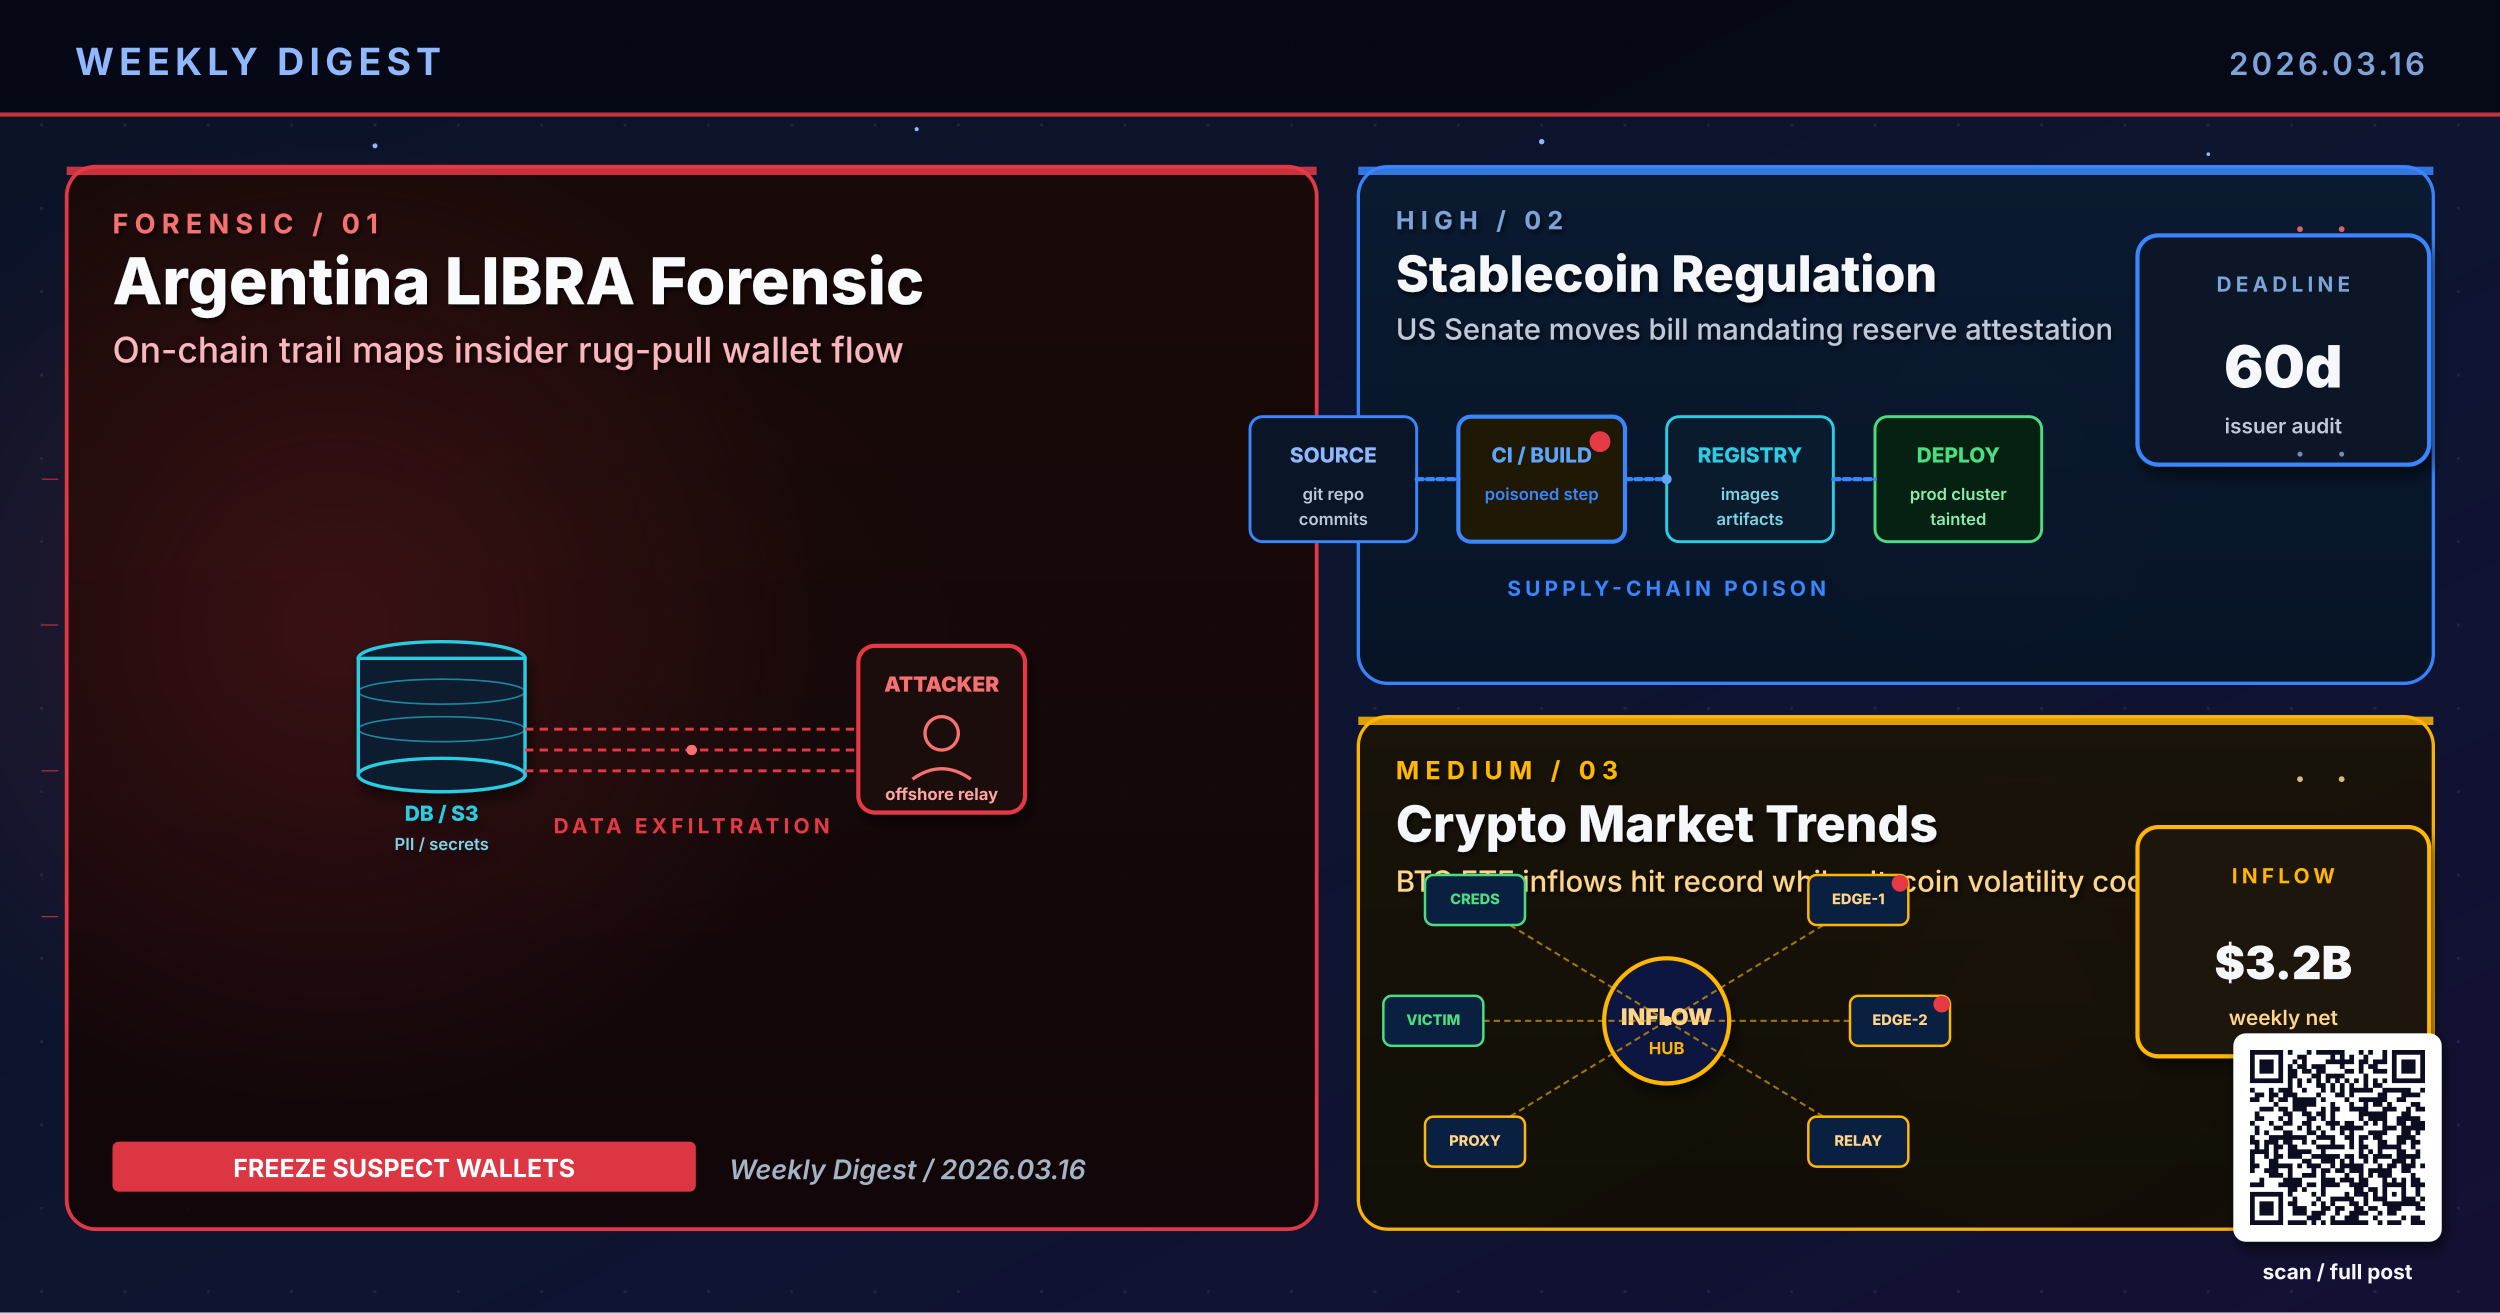
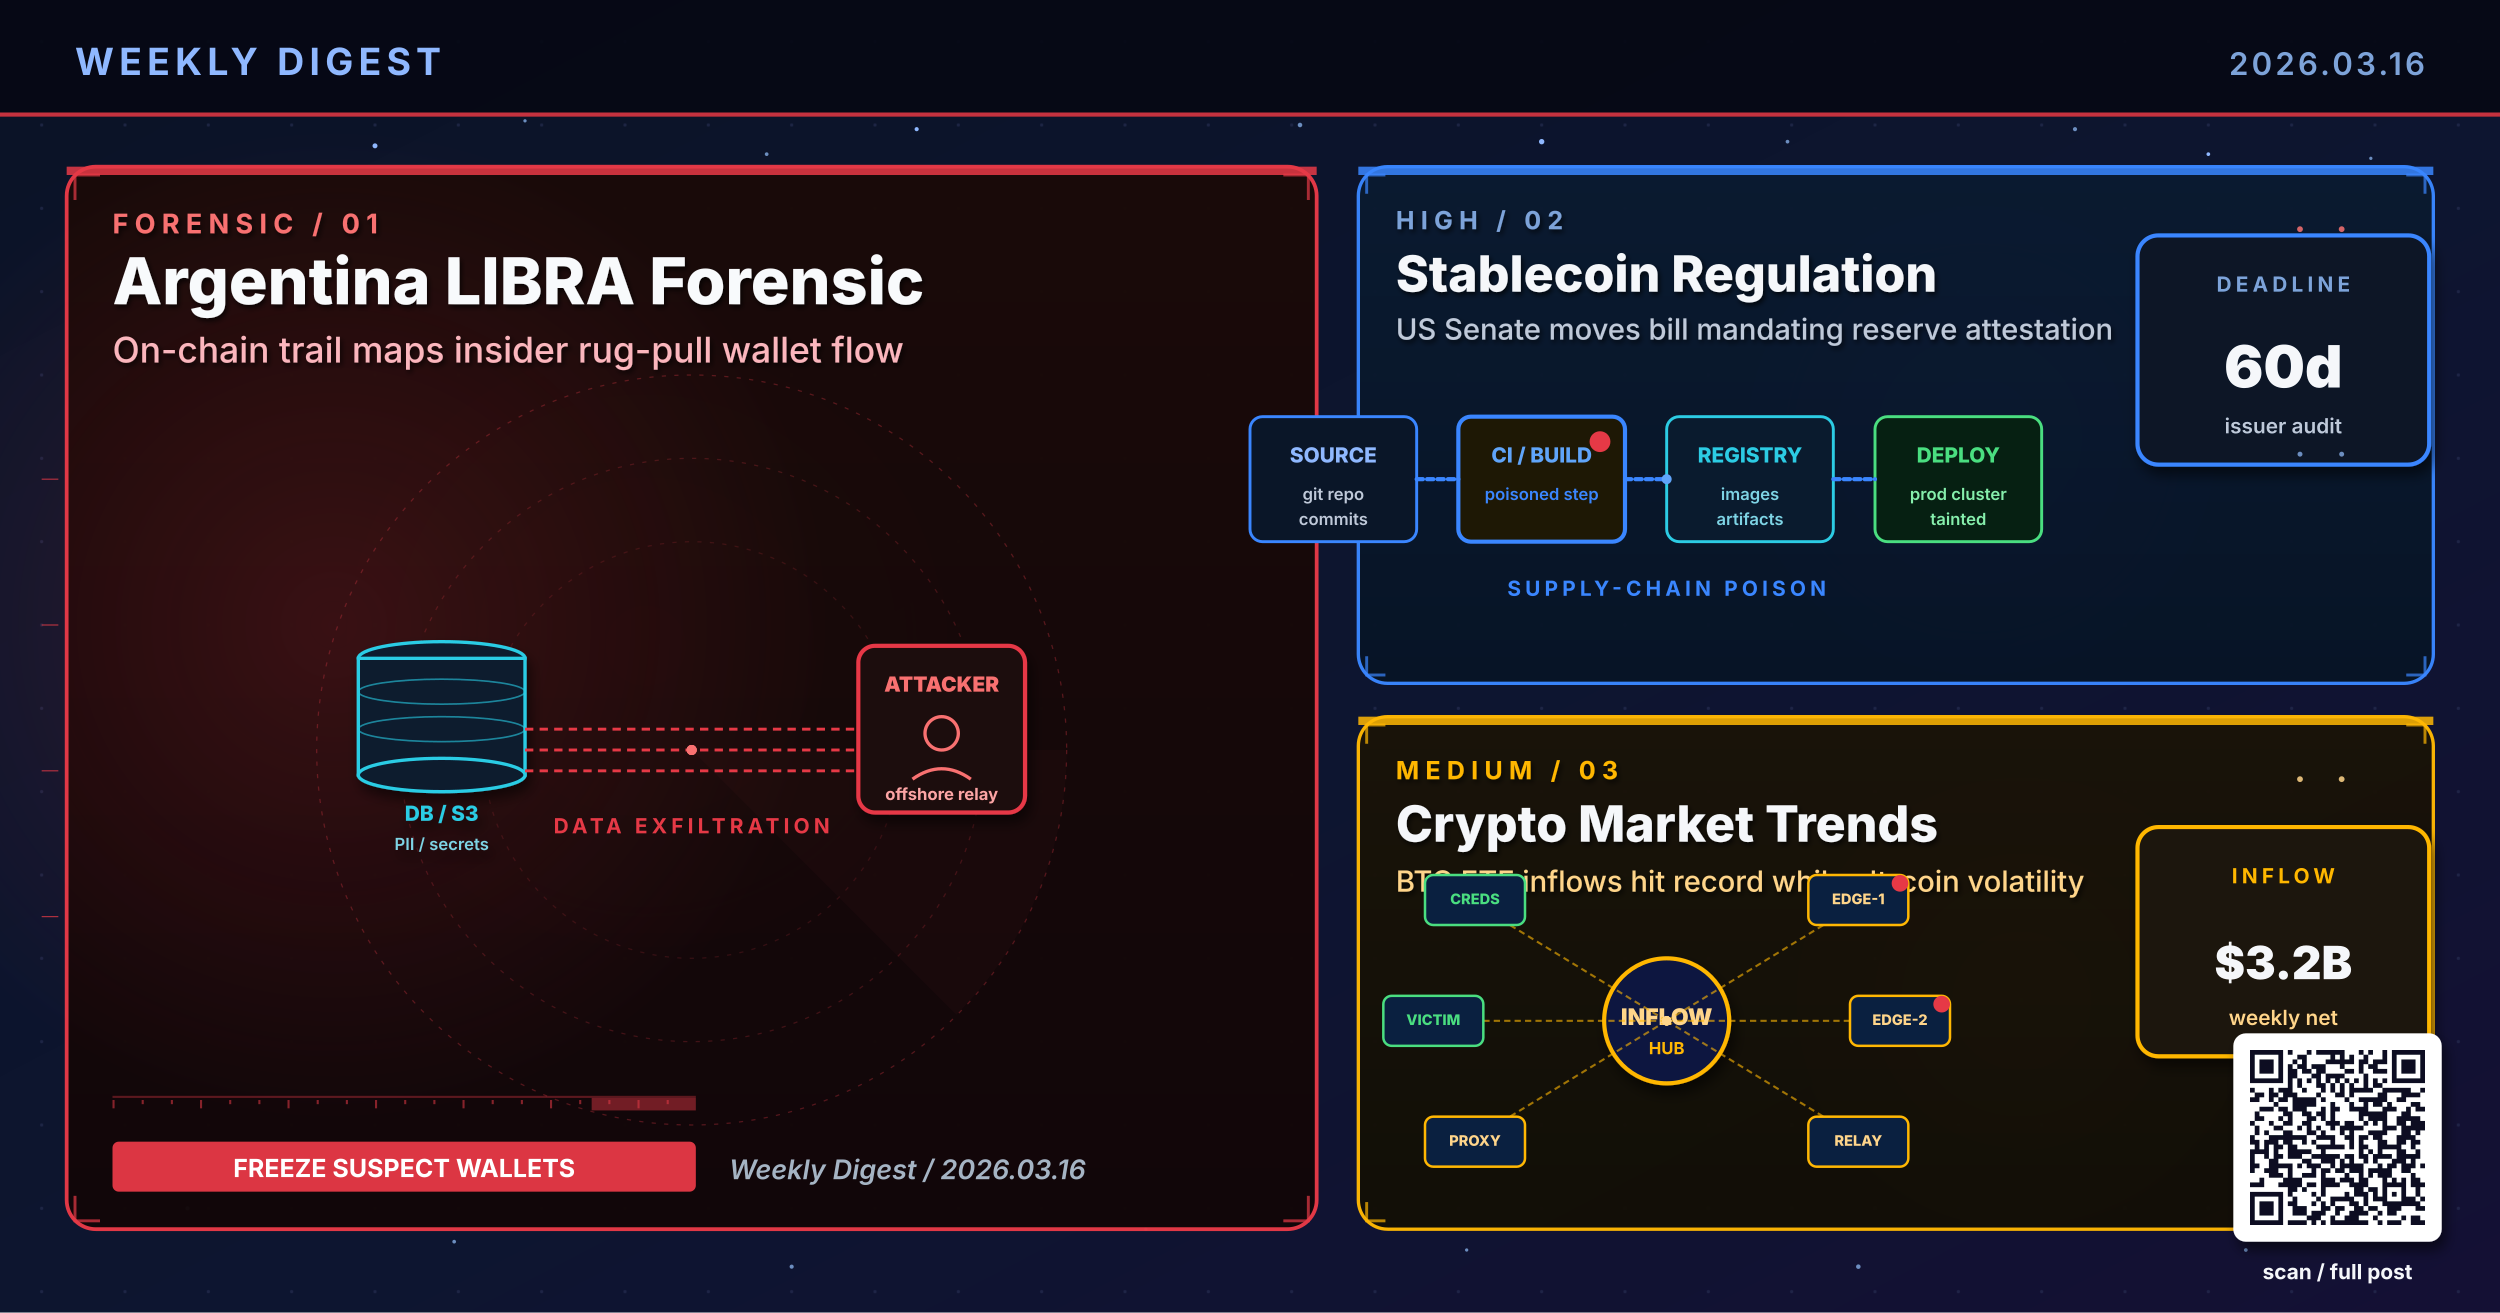
<svg xmlns="http://www.w3.org/2000/svg" viewBox="0 0 1200 630" width="1200" height="630" role="img" aria-label="Weekly digest cover 2026.03.16: Argentina LIBRA Forensic, Stablecoin Regulation, Crypto Market Trends">
  <defs>
    <linearGradient id="bgSpread" x1="0%" y1="0%" x2="100%" y2="100%">
      <stop offset="0%" stop-color="#0B1326" />
      <stop offset="55%" stop-color="#0D1530" />
      <stop offset="100%" stop-color="#141034" />
    </linearGradient>
    <linearGradient id="heroPanel" x1="0%" y1="0%" x2="0%" y2="100%">
      <stop offset="0%" stop-color="#1A0A08" />
      <stop offset="100%" stop-color="#110608" />
    </linearGradient>
    <linearGradient id="heroPanelBlue" x1="0%" y1="0%" x2="0%" y2="100%">
      <stop offset="0%" stop-color="#0A1A30" />
      <stop offset="100%" stop-color="#071426" />
    </linearGradient>
    <linearGradient id="heroPanelAmber" x1="0%" y1="0%" x2="0%" y2="100%">
      <stop offset="0%" stop-color="#1A1208" />
      <stop offset="100%" stop-color="#120E06" />
    </linearGradient>
    <linearGradient id="heroPanelGreen" x1="0%" y1="0%" x2="0%" y2="100%">
      <stop offset="0%" stop-color="#08160E" />
      <stop offset="100%" stop-color="#04100A" />
    </linearGradient>
    <linearGradient id="heroPanelPurple" x1="0%" y1="0%" x2="0%" y2="100%">
      <stop offset="0%" stop-color="#110629" />
      <stop offset="100%" stop-color="#0A0418" />
    </linearGradient>
    <radialGradient id="hotRed" cx="50%" cy="50%" r="50%">
      <stop offset="0%" stop-color="#E63946" stop-opacity="0.6" />
      <stop offset="100%" stop-color="#E63946" stop-opacity="0" />
    </radialGradient>
    <radialGradient id="hotBlue" cx="50%" cy="50%" r="50%">
      <stop offset="0%" stop-color="#3A86FF" stop-opacity="0.5" />
      <stop offset="100%" stop-color="#3A86FF" stop-opacity="0" />
    </radialGradient>
    <radialGradient id="hotAmber" cx="50%" cy="50%" r="50%">
      <stop offset="0%" stop-color="#FFB703" stop-opacity="0.45" />
      <stop offset="100%" stop-color="#FFB703" stop-opacity="0" />
    </radialGradient>
    <radialGradient id="hotGreen" cx="50%" cy="50%" r="50%">
      <stop offset="0%" stop-color="#4ADE80" stop-opacity="0.45" />
      <stop offset="100%" stop-color="#4ADE80" stop-opacity="0" />
    </radialGradient>
    <radialGradient id="hotPurple" cx="50%" cy="50%" r="50%">
      <stop offset="0%" stop-color="#A78BFA" stop-opacity="0.45" />
      <stop offset="100%" stop-color="#A78BFA" stop-opacity="0" />
    </radialGradient>
    <pattern id="envGrid" x="0" y="0" width="40" height="40" patternUnits="userSpaceOnUse">
      <circle cx="20" cy="20" r="0.8" fill="#2A3256" opacity="0.55" />
    </pattern>
    <filter id="softShadow" x="-10%" y="-10%" width="130%" height="130%">
      <feGaussianBlur in="SourceAlpha" stdDeviation="3" />
      <feOffset dx="2" dy="4" />
      <feComponentTransfer>
        <feFuncA type="linear" slope="0.55" />
      </feComponentTransfer>
      <feMerge>
        <feMergeNode />
        <feMergeNode in="SourceGraphic" />
      </feMerge>
    </filter>
    <filter id="textShadow" x="-10%" y="-10%" width="130%" height="130%">
      <feGaussianBlur in="SourceAlpha" stdDeviation="1.2" />
      <feOffset dx="1" dy="1.5" />
      <feComponentTransfer>
        <feFuncA type="linear" slope="0.7" />
      </feComponentTransfer>
      <feMerge>
        <feMergeNode />
        <feMergeNode in="SourceGraphic" />
      </feMerge>
    </filter>
  </defs>
  <rect width="1200" height="630" fill="url(#bgSpread)" />
  <rect width="1200" height="630" fill="url(#envGrid)" />
  <circle cx="310" cy="310" r="160" fill="url(#hotRed)">
    <animate attributeName="opacity" values="0.6;1;0.6" dur="5.8s" repeatCount="indefinite" />
  </circle>
  <circle cx="950" cy="210" r="120" fill="url(#hotBlue)">
    <animate attributeName="opacity" values="0.45;0.85;0.45" dur="6.4s" repeatCount="indefinite" />
  </circle>
  <circle cx="970" cy="480" r="110" fill="url(#hotAmber)">
    <animate attributeName="opacity" values="0.4;0.75;0.4" dur="7.1s" repeatCount="indefinite" />
  </circle>
  <g fill="#8FB8FF">
    <circle cx="180" cy="70" r="1.2">
      <animate attributeName="opacity" values="0.2;1;0.2" dur="3.4s" repeatCount="indefinite" />
    </circle>
    <circle cx="440" cy="62" r="1">
      <animate attributeName="opacity" values="0.2;0.9;0.2" dur="4.2s" repeatCount="indefinite" />
    </circle>
    <circle cx="740" cy="68" r="1.3">
      <animate attributeName="opacity" values="0.25;1;0.25" dur="3.9s" repeatCount="indefinite" />
    </circle>
    <circle cx="1060" cy="74" r="0.9">
      <animate attributeName="opacity" values="0.2;0.85;0.2" dur="5.1s" repeatCount="indefinite" />
    </circle>
    <circle cx="90" cy="580" r="1">
      <animate attributeName="opacity" values="0.15;0.8;0.15" dur="4.7s" repeatCount="indefinite" />
    </circle>
    <circle cx="550" cy="590" r="0.8">
      <animate attributeName="opacity" values="0.2;0.75;0.2" dur="3.6s" begin="0.5s" repeatCount="indefinite" />
    </circle>
  </g>
+   <g fill="#7DA3D9" opacity="0.85">
+     <circle cx="252" cy="58" r="0.8">
+       <animate attributeName="opacity" values="0.15;0.7;0.15" dur="4.3s" repeatCount="indefinite" />
+     </circle>
+     <circle cx="368" cy="74" r="0.9">
+       <animate attributeName="opacity" values="0.2;0.85;0.2" dur="3.8s" begin="0.4s" repeatCount="indefinite" />
+     </circle>
+     <circle cx="624" cy="60" r="1.1">
+       <animate attributeName="opacity" values="0.25;0.95;0.25" dur="4.5s" repeatCount="indefinite" />
+     </circle>
+     <circle cx="858" cy="68" r="0.9">
+       <animate attributeName="opacity" values="0.2;0.8;0.2" dur="3.6s" begin="0.6s" repeatCount="indefinite" />
+     </circle>
+     <circle cx="996" cy="62" r="1.0">
+       <animate attributeName="opacity" values="0.2;0.9;0.2" dur="4.0s" begin="0.2s" repeatCount="indefinite" />
+     </circle>
+     <circle cx="1138" cy="76" r="0.8">
+       <animate attributeName="opacity" values="0.15;0.7;0.15" dur="5.2s" begin="0.5s" repeatCount="indefinite" />
+     </circle>
+     <circle cx="218" cy="596" r="0.9">
+       <animate attributeName="opacity" values="0.18;0.75;0.18" dur="4.6s" begin="0.3s" repeatCount="indefinite" />
+     </circle>
+     <circle cx="380" cy="608" r="1.0">
+       <animate attributeName="opacity" values="0.2;0.85;0.2" dur="3.9s" begin="0.7s" repeatCount="indefinite" />
+     </circle>
+     <circle cx="704" cy="600" r="0.8">
+       <animate attributeName="opacity" values="0.18;0.7;0.18" dur="4.2s" begin="0.4s" repeatCount="indefinite" />
+     </circle>
+     <circle cx="892" cy="608" r="1.1">
+       <animate attributeName="opacity" values="0.22;0.9;0.22" dur="4.7s" begin="0.6s" repeatCount="indefinite" />
+     </circle>
+     <circle cx="1078" cy="600" r="0.9">
+       <animate attributeName="opacity" values="0.2;0.85;0.2" dur="3.6s" begin="0.8s" repeatCount="indefinite" />
+     </circle>
+   </g>
  <rect x="0" y="0" width="1200" height="56" fill="#050813" opacity="0.92" />
  <text x="36" y="36" font-family="Inter, Helvetica, Arial, sans-serif" font-size="18" font-weight="700" fill="#8FB8FF" letter-spacing="2.5">WEEKLY DIGEST</text>
  <text x="1164" y="36" font-family="Inter, Helvetica, Arial, sans-serif" font-size="15" font-weight="600" fill="#7DA3D9" letter-spacing="1.5" text-anchor="end">2026.03.16</text>
  <rect x="0" y="54" width="1200" height="2" fill="#E63946" opacity="0.85">
    <animate attributeName="opacity" values="0.4;1;0.4" dur="4.8s" repeatCount="indefinite" />
  </rect>
  <rect x="32" y="80" width="600" height="510" rx="14" ry="14" fill="url(#heroPanel)" stroke="#E63946" stroke-width="1.8" opacity="0.98" />
  <circle cx="160" cy="300" r="240" fill="url(#hotRed)" opacity="0.28" />
  <rect x="32" y="80" width="600" height="4" fill="#E63946" opacity="0.85">
    <animate attributeName="opacity" values="0.5;1;0.5" dur="3.4s" repeatCount="indefinite" />
  </rect>
  <g filter="url(#textShadow)">
    <text x="54" y="112" font-family="Inter, Helvetica, Arial, sans-serif" font-size="13" font-weight="700" fill="#F87171" letter-spacing="3">FORENSIC  /  01</text>
    <text x="54" y="146" font-family="Inter, Helvetica, Arial, sans-serif" font-size="31" font-weight="800" fill="#F8FAFC">Argentina LIBRA Forensic</text>
    <text x="54" y="174" font-family="Inter, Helvetica, Arial, sans-serif" font-size="17" font-weight="500" fill="#FBB6BD">On-chain trail maps insider rug-pull wallet flow</text>
  </g>
+   <g transform="translate(332,360)" opacity="0.32">
+     <circle r="180" fill="none" stroke="#E63946" stroke-width="0.6" stroke-dasharray="2 4" />
+     <circle r="140" fill="none" stroke="#E63946" stroke-width="0.6" stroke-dasharray="2 4" opacity="0.7" />
+     <circle r="100" fill="none" stroke="#E63946" stroke-width="0.6" stroke-dasharray="2 4" opacity="0.5" />
+     <g>
+       <path d="M0 0 L180 0 A180 180 0 0 1 127 127 Z" fill="#E63946" opacity="0.10" />
+       <animateTransform attributeName="transform" type="rotate" from="0" to="360" dur="14s" repeatCount="indefinite" />
+     </g>
+   </g>
+   <g stroke="#E63946" stroke-width="1.4" fill="none" opacity="0.7">
+     <path d="M36 96 L36 84 L48 84" />
+     <path d="M616 84 L628 84 L628 96" />
+     <path d="M36 574 L36 586 L48 586" />
+     <path d="M616 586 L628 586 L628 574" />
+   </g>
+   <g>
+     <rect x="54" y="526" width="280" height="1" fill="#E63946" opacity="0.35" />
+     <rect x="54" y="528" width="1" height="4" fill="#E63946" opacity="0.55" />
+     <rect x="68" y="528" width="1" height="2" fill="#E63946" opacity="0.55" />
+     <rect x="82" y="528" width="1" height="2" fill="#E63946" opacity="0.55" />
+     <rect x="96" y="528" width="1" height="4" fill="#E63946" opacity="0.55" />
+     <rect x="110" y="528" width="1" height="2" fill="#E63946" opacity="0.55" />
+     <rect x="124" y="528" width="1" height="2" fill="#E63946" opacity="0.55" />
+     <rect x="138" y="528" width="1" height="4" fill="#E63946" opacity="0.55" />
+     <rect x="152" y="528" width="1" height="2" fill="#E63946" opacity="0.55" />
+     <rect x="166" y="528" width="1" height="2" fill="#E63946" opacity="0.55" />
+     <rect x="180" y="528" width="1" height="4" fill="#E63946" opacity="0.55" />
+     <rect x="194" y="528" width="1" height="2" fill="#E63946" opacity="0.55" />
+     <rect x="208" y="528" width="1" height="2" fill="#E63946" opacity="0.55" />
+     <rect x="222" y="528" width="1" height="4" fill="#E63946" opacity="0.55" />
+     <rect x="236" y="528" width="1" height="2" fill="#E63946" opacity="0.55" />
+     <rect x="250" y="528" width="1" height="2" fill="#E63946" opacity="0.55" />
+     <rect x="264" y="528" width="1" height="4" fill="#E63946" opacity="0.55" />
+     <rect x="278" y="528" width="1" height="2" fill="#E63946" opacity="0.55" />
+     <rect x="292" y="528" width="1" height="2" fill="#E63946" opacity="0.55" />
+     <rect x="306" y="528" width="1" height="4" fill="#E63946" opacity="0.55" />
+     <rect x="320" y="528" width="1" height="2" fill="#E63946" opacity="0.55" />
+     <rect x="284" y="527" width="50" height="6" fill="#E63946" opacity="0.45">
+       <animate attributeName="x" values="54;284;54" dur="6.4s" repeatCount="indefinite" />
+       <animate attributeName="opacity" values="0.2;0.7;0.2" dur="6.4s" repeatCount="indefinite" />
+     </rect>
+   </g>
  <g transform="translate(332,360)">
    <g transform="translate(-160,-50)" filter="url(#softShadow)">
      <ellipse cx="40" cy="6" rx="40" ry="8" fill="#0A1B2E" stroke="#2CCCE4" stroke-width="1.6" />
      <rect x="0" y="6" width="80" height="56" fill="#0A1B2E" stroke="#2CCCE4" stroke-width="1.6" />
      <ellipse cx="40" cy="62" rx="40" ry="8" fill="#0A1B2E" stroke="#2CCCE4" stroke-width="1.6" />
      <ellipse cx="40" cy="22" rx="40" ry="6" fill="none" stroke="#2CCCE4" stroke-width="0.8" opacity="0.6" />
      <ellipse cx="40" cy="40" rx="40" ry="6" fill="none" stroke="#2CCCE4" stroke-width="0.8" opacity="0.6" />
      <text x="40" y="84" text-anchor="middle" font-family="Inter, monospace" font-size="10" font-weight="800" fill="#2CCCE4">DB / S3</text>
      <text x="40" y="98" text-anchor="middle" font-family="Inter, monospace" font-size="8" font-weight="600" fill="#7ED4E5">PII  /  secrets</text>
    </g>
    <g transform="translate(80,-50)" filter="url(#softShadow)">
      <rect x="0" y="0" width="80" height="80" rx="8" fill="#1E0A0A" stroke="#E63946" stroke-width="2" />
      <text x="40" y="22" text-anchor="middle" font-family="Inter, monospace" font-size="10" font-weight="900" fill="#F87171">ATTACKER</text>
      <g transform="translate(20,32)" stroke="#F87171" stroke-width="1.6" fill="none">
        <circle cx="20" cy="10" r="8" />
        <path d="M6 32 Q20 22 34 32" />
      </g>
      <text x="40" y="74" text-anchor="middle" font-family="Inter, monospace" font-size="8" font-weight="700" fill="#FCA5A5">offshore relay</text>
    </g>
    <g stroke="#E63946" stroke-width="1.4" stroke-dasharray="4 3" fill="none">
      <path d="M-80 -10 L80 -10">
        <animate attributeName="stroke-dashoffset" values="0;-14" dur="1.2s" repeatCount="indefinite" />
      </path>
      <path d="M-80 0 L80 0">
        <animate attributeName="stroke-dashoffset" values="0;-14" dur="1.4s" begin="0.2s" repeatCount="indefinite" />
      </path>
      <path d="M-80 10 L80 10">
        <animate attributeName="stroke-dashoffset" values="0;-14" dur="1s" begin="0.4s" repeatCount="indefinite" />
      </path>
    </g>
    <g fill="#F87171">
      <circle r="2.4">
        <animateMotion path="M-80 -10 L80 -10" dur="2s" repeatCount="indefinite" />
      </circle>
      <circle r="2.4">
        <animateMotion path="M-80 0 L80 0" dur="2.2s" begin="0.4s" repeatCount="indefinite" />
      </circle>
      <circle r="2.4">
        <animateMotion path="M-80 10 L80 10" dur="2.4s" begin="0.8s" repeatCount="indefinite" />
      </circle>
    </g>
    <text x="0" y="40" text-anchor="middle" font-family="Inter, Helvetica, Arial, sans-serif" font-size="10" font-weight="700" fill="#E63946" letter-spacing="2">DATA EXFILTRATION</text>
  </g>
  <g transform="translate(54,548)">
    <rect x="0" y="0" width="280" height="24" rx="3" fill="#E63946" opacity="0.95" />
    <text x="140" y="17" text-anchor="middle" font-family="Inter, Helvetica, Arial, sans-serif" font-size="12" font-weight="700" fill="#FFFFFF">FREEZE SUSPECT WALLETS</text>
  </g>
  <text x="350" y="566" font-family="Inter, Helvetica, Arial, sans-serif" font-size="13" font-weight="600" fill="#A5B4C4" font-style="italic">Weekly Digest  /  2026.03.16</text>
  <rect x="652" y="80" width="516" height="248" rx="14" ry="14" fill="url(#heroPanelBlue)" stroke="#3A86FF" stroke-width="1.6" opacity="0.97" />
  <rect x="652" y="80" width="516" height="4" fill="#3A86FF" opacity="0.85">
    <animate attributeName="opacity" values="0.5;1;0.5" dur="4.2s" repeatCount="indefinite" />
  </rect>
  <g filter="url(#textShadow)">
    <text x="670" y="110" font-family="Inter, Helvetica, Arial, sans-serif" font-size="12" font-weight="700" fill="#7DA3D9" letter-spacing="3">HIGH  /  02</text>
    <text x="670" y="140" font-family="Inter, Helvetica, Arial, sans-serif" font-size="24" font-weight="800" fill="#F5F7FA">Stablecoin Regulation</text>
    <text x="670" y="163" font-family="Inter, Helvetica, Arial, sans-serif" font-size="14" font-weight="500" fill="#BFC9D9">US Senate moves bill mandating reserve attestation</text>
  </g>
+   <g stroke="#3A86FF" stroke-width="1.4" fill="none" opacity="0.7">
+     <path d="M656 93 L656 84 L665 84" />
+     <path d="M1155 84 L1164 84 L1164 93" />
+     <path d="M656 315 L656 324 L665 324" />
+     <path d="M1155 324 L1164 324 L1164 315" />
+   </g>
  <g transform="translate(800,230)" font-family="Inter, monospace" font-weight="800">
    <g transform="translate(-200,-30)">
      <rect x="0" y="0" width="80" height="60" rx="6" fill="#0A1628" stroke="#3A86FF" stroke-width="1.4" />
      <text x="40" y="22" text-anchor="middle" font-size="10" fill="#8FB8FF">SOURCE</text>
      <text x="40" y="40" text-anchor="middle" font-size="8" font-weight="600" fill="#BFC9D9">git repo</text>
      <text x="40" y="52" text-anchor="middle" font-size="8" font-weight="600" fill="#BFC9D9">commits</text>
    </g>
    <g transform="translate(-100,-30)">
      <rect x="0" y="0" width="80" height="60" rx="6" fill="#1E1805" stroke="#3A86FF" stroke-width="2">
        <animate attributeName="stroke-opacity" values="0.6;1;0.6" dur="1.8s" repeatCount="indefinite" />
      </rect>
      <text x="40" y="22" text-anchor="middle" font-size="10" fill="#60A5FA">CI / BUILD</text>
      <text x="40" y="40" text-anchor="middle" font-size="8" font-weight="600" fill="#3A86FF">poisoned step</text>
      <circle cx="68" cy="12" r="5" fill="#E63946">
        <animate attributeName="opacity" values="0.4;1;0.4" dur="1.2s" repeatCount="indefinite" />
      </circle>
    </g>
    <g transform="translate(0,-30)">
      <rect x="0" y="0" width="80" height="60" rx="6" fill="#0A1B2E" stroke="#2CCCE4" stroke-width="1.4" />
      <text x="40" y="22" text-anchor="middle" font-size="10" fill="#2CCCE4">REGISTRY</text>
      <text x="40" y="40" text-anchor="middle" font-size="8" font-weight="600" fill="#7ED4E5">images</text>
      <text x="40" y="52" text-anchor="middle" font-size="8" font-weight="600" fill="#7ED4E5">artifacts</text>
    </g>
    <g transform="translate(100,-30)">
      <rect x="0" y="0" width="80" height="60" rx="6" fill="#062012" stroke="#4ADE80" stroke-width="1.4" />
      <text x="40" y="22" text-anchor="middle" font-size="10" fill="#4ADE80">DEPLOY</text>
      <text x="40" y="40" text-anchor="middle" font-size="8" font-weight="600" fill="#86EFAC">prod cluster</text>
      <text x="40" y="52" text-anchor="middle" font-size="8" font-weight="600" fill="#86EFAC">tainted</text>
    </g>
    <g stroke="#3A86FF" stroke-width="2" fill="none" stroke-linecap="round">
      <path d="M-120 0 L-100 0" stroke-dasharray="3 2">
        <animate attributeName="stroke-dashoffset" values="0;-10" dur="1s" repeatCount="indefinite" />
      </path>
      <path d="M-20 0 L0 0" stroke-dasharray="3 2">
        <animate attributeName="stroke-dashoffset" values="0;-10" dur="1s" repeatCount="indefinite" />
      </path>
      <path d="M80 0 L100 0" stroke-dasharray="3 2">
        <animate attributeName="stroke-dashoffset" values="0;-10" dur="1s" repeatCount="indefinite" />
      </path>
    </g>
    <g fill="#60A5FA">
      <circle r="2.4">
        <animateMotion path="M-120 0 L100 0" dur="3.6s" repeatCount="indefinite" />
      </circle>
      <circle r="2" opacity="0.7">
        <animateMotion path="M-120 0 L100 0" dur="3.6s" begin="1.2s" repeatCount="indefinite" />
      </circle>
    </g>
    <text x="0" y="56" text-anchor="middle" font-family="Inter, Helvetica, Arial, sans-serif" font-size="10" font-weight="700" fill="#3A86FF" letter-spacing="2">SUPPLY-CHAIN POISON</text>
  </g>
  <g transform="translate(1094,168)" filter="url(#softShadow)">
    <rect x="-68" y="-55" width="140" height="110" rx="10" fill="#071426" stroke="#3A86FF" stroke-width="2" />
    <text x="2" y="-28" text-anchor="middle" font-family="Inter, Helvetica, Arial, sans-serif" font-size="10" font-weight="700" letter-spacing="2" fill="#7DA3D9">DEADLINE</text>
    <text x="2" y="18" text-anchor="middle" font-family="Inter, Helvetica, Arial, sans-serif" font-size="28" font-weight="900" fill="#F5F7FA">60d</text>
    <text x="2" y="40" text-anchor="middle" font-family="Inter, Helvetica, Arial, sans-serif" font-size="10" font-weight="600" fill="#BFC9D9">issuer audit</text>
  </g>
  <rect x="652" y="344" width="516" height="246" rx="14" ry="14" fill="url(#heroPanelAmber)" stroke="#FFB703" stroke-width="1.6" opacity="0.97" />
  <rect x="652" y="344" width="516" height="4" fill="#FFB703" opacity="0.85">
    <animate attributeName="opacity" values="0.5;1;0.5" dur="4.8s" repeatCount="indefinite" />
  </rect>
  <g filter="url(#textShadow)">
    <text x="670" y="374" font-family="Inter, Helvetica, Arial, sans-serif" font-size="12" font-weight="700" fill="#FFB703" letter-spacing="3">MEDIUM  /  03</text>
    <text x="670" y="404" font-family="Inter, Helvetica, Arial, sans-serif" font-size="24" font-weight="800" fill="#F5F7FA">Crypto Market Trends</text>
-     <text x="670" y="428" font-family="Inter, Helvetica, Arial, sans-serif" font-size="14" font-weight="500" fill="#FFD58A">BTC ETF inflows hit record while alt-coin volatility cools</text>
+     <text x="670" y="428" font-family="Inter, Helvetica, Arial, sans-serif" font-size="14" font-weight="500" fill="#FFD58A">BTC ETF inflows hit record while alt-coin volatility</text>
+   </g>
+   <g stroke="#FFB703" stroke-width="1.4" fill="none" opacity="0.7">
+     <path d="M656 357 L656 348 L665 348" />
+     <path d="M1155 348 L1164 348 L1164 357" />
+     <path d="M656 577 L656 586 L665 586" />
+     <path d="M1155 586 L1164 586 L1164 577" />
  </g>
  <g transform="translate(800,490)">
    <circle cx="0" cy="0" r="30" fill="#0A1540" stroke="#FFB703" stroke-width="2" filter="url(#softShadow)">
      <animate attributeName="r" values="28;34;28" dur="3.2s" repeatCount="indefinite" />
    </circle>
    <text x="0" y="2" text-anchor="middle" font-family="Inter, monospace" font-size="11" font-weight="900" fill="#FFD58A">INFLOW</text>
    <text x="0" y="16" text-anchor="middle" font-family="Inter, monospace" font-size="8" font-weight="700" fill="#FFB703">HUB</text>
    <g stroke="#FFB703" stroke-width="1" stroke-dasharray="3 2" fill="none" opacity="0.6">
      <line x1="0" y1="0" x2="90" y2="-55" />
      <line x1="0" y1="0" x2="108" y2="0" />
      <line x1="0" y1="0" x2="90" y2="55" />
      <line x1="0" y1="0" x2="-90" y2="55" />
      <line x1="0" y1="0" x2="-108" y2="0" />
      <line x1="0" y1="0" x2="-90" y2="-55" />
    </g>
    <g font-family="Inter, monospace" font-size="7" font-weight="800">
      <g transform="translate(92,-58)">
        <rect x="-24" y="-12" width="48" height="24" rx="4" fill="#0A2040" stroke="#FFB703" stroke-width="1.2" />
        <text x="0" y="2" text-anchor="middle" fill="#FFD58A">EDGE-1</text>
        <circle cx="20" cy="-8" r="4" fill="#E63946">
          <animate attributeName="opacity" values="0.4;1;0.4" dur="1.6s" repeatCount="indefinite" />
        </circle>
      </g>
      <g transform="translate(112,0)">
        <rect x="-24" y="-12" width="48" height="24" rx="4" fill="#0A2040" stroke="#FFB703" stroke-width="1.2" />
        <text x="0" y="2" text-anchor="middle" fill="#FFD58A">EDGE-2</text>
        <circle cx="20" cy="-8" r="4" fill="#E63946">
          <animate attributeName="opacity" values="0.4;1;0.4" dur="2s" begin="0.3s" repeatCount="indefinite" />
        </circle>
      </g>
      <g transform="translate(92,58)">
        <rect x="-24" y="-12" width="48" height="24" rx="4" fill="#0A2040" stroke="#FFB703" stroke-width="1.2" />
        <text x="0" y="2" text-anchor="middle" fill="#FFD58A">RELAY</text>
      </g>
      <g transform="translate(-92,58)">
        <rect x="-24" y="-12" width="48" height="24" rx="4" fill="#0A2040" stroke="#FFB703" stroke-width="1.2" />
        <text x="0" y="2" text-anchor="middle" fill="#FFD58A">PROXY</text>
      </g>
      <g transform="translate(-112,0)">
        <rect x="-24" y="-12" width="48" height="24" rx="4" fill="#0A2040" stroke="#4ADE80" stroke-width="1.2" />
        <text x="0" y="2" text-anchor="middle" fill="#4ADE80">VICTIM</text>
      </g>
      <g transform="translate(-92,-58)">
        <rect x="-24" y="-12" width="48" height="24" rx="4" fill="#0A2040" stroke="#4ADE80" stroke-width="1.2" />
        <text x="0" y="2" text-anchor="middle" fill="#4ADE80">CREDS</text>
      </g>
    </g>
    <g fill="#FFD58A">
      <circle r="2.2">
        <animateMotion path="M0 0 L90 -55" dur="2s" repeatCount="indefinite" />
      </circle>
      <circle r="2.2">
        <animateMotion path="M0 0 L108 0" dur="1.8s" begin="0.3s" repeatCount="indefinite" />
      </circle>
      <circle r="2.2">
        <animateMotion path="M0 0 L90 55" dur="2.2s" begin="0.6s" repeatCount="indefinite" />
      </circle>
      <circle r="2.2">
        <animateMotion path="M0 0 L-90 55" dur="2.4s" begin="0.9s" repeatCount="indefinite" />
      </circle>
      <circle r="2.2">
        <animateMotion path="M0 0 L-108 0" dur="1.9s" begin="1.2s" repeatCount="indefinite" />
      </circle>
      <circle r="2.2">
        <animateMotion path="M0 0 L-90 -55" dur="2.1s" begin="1.5s" repeatCount="indefinite" />
      </circle>
    </g>
  </g>
  <g transform="translate(1094,452)" filter="url(#softShadow)">
    <rect x="-68" y="-55" width="140" height="110" rx="10" fill="#1A1208" stroke="#FFB703" stroke-width="2" />
    <text x="2" y="-28" text-anchor="middle" font-family="Inter, Helvetica, Arial, sans-serif" font-size="10" font-weight="700" letter-spacing="2" fill="#FFB703">INFLOW</text>
    <text x="2" y="18" text-anchor="middle" font-family="Inter, Helvetica, Arial, sans-serif" font-size="22" font-weight="900" fill="#F5F7FA">$3.2B</text>
    <text x="2" y="40" text-anchor="middle" font-family="Inter, Helvetica, Arial, sans-serif" font-size="10" font-weight="600" fill="#FFD58A">weekly net</text>
  </g>
  <g opacity="0.85">
    <g fill="#F87171">
      <circle cx="1104" cy="110" r="1.4">
        <animate attributeName="opacity" values="0.2;1;0.2" dur="1.8s" repeatCount="indefinite" />
      </circle>
      <circle cx="1124" cy="110" r="1.4">
        <animate attributeName="opacity" values="0.2;1;0.2" dur="1.4s" begin="0.3s" repeatCount="indefinite" />
      </circle>
    </g>
    <g fill="#7DA3D9">
      <circle cx="1104" cy="218" r="1.2">
        <animate attributeName="opacity" values="0.2;1;0.2" dur="2s" repeatCount="indefinite" />
      </circle>
      <circle cx="1124" cy="218" r="1.2">
        <animate attributeName="opacity" values="0.2;1;0.2" dur="1.6s" begin="0.4s" repeatCount="indefinite" />
      </circle>
    </g>
    <g fill="#FFD58A">
      <circle cx="1104" cy="374" r="1.4">
        <animate attributeName="opacity" values="0.2;1;0.2" dur="1.8s" repeatCount="indefinite" />
      </circle>
      <circle cx="1124" cy="374" r="1.4">
        <animate attributeName="opacity" values="0.2;1;0.2" dur="1.6s" begin="0.3s" repeatCount="indefinite" />
      </circle>
    </g>
    <g stroke="#E63946" stroke-width="0.5" fill="none">
      <path d="M20 230 L28 230">
        <animate attributeName="stroke-opacity" values="0;0.7;0" dur="2s" repeatCount="indefinite" />
      </path>
      <path d="M20 300 L28 300">
        <animate attributeName="stroke-opacity" values="0;0.7;0" dur="2.3s" begin="0.3s" repeatCount="indefinite" />
      </path>
      <path d="M20 370 L28 370">
        <animate attributeName="stroke-opacity" values="0;0.7;0" dur="1.9s" begin="0.6s" repeatCount="indefinite" />
      </path>
      <path d="M20 440 L28 440">
        <animate attributeName="stroke-opacity" values="0;0.7;0" dur="2.1s" begin="0.9s" repeatCount="indefinite" />
      </path>
    </g>
  </g>
  <g transform="translate(1080,504)" filter="url(#softShadow)">
    <rect x="-8" y="-8" width="100" height="100" rx="6" fill="#FFFFFF" />
    <path fill="#0A1020" d="M0.0 0.0h15.892v2.27h-15.892z M18.162 0.0h2.27v2.27h-2.27z M27.243 0.0h2.27v2.27h-2.27z M31.784 0.0h13.622v2.27h-13.622z M52.216 0.0h2.27v2.27h-2.27z M56.757 0.0h2.27v2.27h-2.27z M63.568 0.0h2.27v2.27h-2.27z M68.108 0.0h15.892v2.27h-15.892z M0.0 2.27h2.27v2.27h-2.27z M13.622 2.27h2.27v2.27h-2.27z M22.703 2.27h4.541v2.27h-4.541z M38.595 2.27h2.27v2.27h-2.27z M43.135 2.27h2.27v2.27h-2.27z M47.676 2.27h2.27v2.27h-2.27z M54.486 2.27h2.27v2.27h-2.27z M63.568 2.27h2.27v2.27h-2.27z M68.108 2.27h2.27v2.27h-2.27z M81.73 2.27h2.27v2.27h-2.27z M0.0 4.541h2.27v2.27h-2.27z M4.541 4.541h6.811v2.27h-6.811z M13.622 4.541h2.27v2.27h-2.27z M20.432 4.541h2.27v2.27h-2.27z M24.973 4.541h2.27v2.27h-2.27z M36.324 4.541h13.622v2.27h-13.622z M52.216 4.541h4.541v2.27h-4.541z M59.027 4.541h6.811v2.27h-6.811z M68.108 4.541h2.27v2.27h-2.27z M72.649 4.541h6.811v2.27h-6.811z M81.73 4.541h2.27v2.27h-2.27z M0.0 6.811h2.27v2.27h-2.27z M4.541 6.811h6.811v2.27h-6.811z M13.622 6.811h2.27v2.27h-2.27z M18.162 6.811h2.27v2.27h-2.27z M22.703 6.811h4.541v2.27h-4.541z M29.514 6.811h6.811v2.27h-6.811z M43.135 6.811h2.27v2.27h-2.27z M52.216 6.811h2.27v2.27h-2.27z M56.757 6.811h4.541v2.27h-4.541z M68.108 6.811h2.27v2.27h-2.27z M72.649 6.811h6.811v2.27h-6.811z M81.73 6.811h2.27v2.27h-2.27z M0.0 9.081h2.27v2.27h-2.27z M4.541 9.081h6.811v2.27h-6.811z M13.622 9.081h2.27v2.27h-2.27z M18.162 9.081h4.541v2.27h-4.541z M24.973 9.081h4.541v2.27h-4.541z M31.784 9.081h4.541v2.27h-4.541z M45.405 9.081h4.541v2.27h-4.541z M52.216 9.081h2.27v2.27h-2.27z M59.027 9.081h6.811v2.27h-6.811z M68.108 9.081h2.27v2.27h-2.27z M72.649 9.081h6.811v2.27h-6.811z M81.73 9.081h2.27v2.27h-2.27z M0.0 11.351h2.27v2.27h-2.27z M13.622 11.351h2.27v2.27h-2.27z M18.162 11.351h4.541v2.27h-4.541z M29.514 11.351h4.541v2.27h-4.541z M36.324 11.351h9.081v2.27h-9.081z M54.486 11.351h2.27v2.27h-2.27z M68.108 11.351h2.27v2.27h-2.27z M81.73 11.351h2.27v2.27h-2.27z M0.0 13.622h15.892v2.27h-15.892z M18.162 13.622h2.27v2.27h-2.27z M22.703 13.622h2.27v2.27h-2.27z M27.243 13.622h2.27v2.27h-2.27z M31.784 13.622h2.27v2.27h-2.27z M36.324 13.622h2.27v2.27h-2.27z M40.865 13.622h2.27v2.27h-2.27z M45.405 13.622h2.27v2.27h-2.27z M49.946 13.622h2.27v2.27h-2.27z M54.486 13.622h2.27v2.27h-2.27z M59.027 13.622h2.27v2.27h-2.27z M63.568 13.622h2.27v2.27h-2.27z M68.108 13.622h15.892v2.27h-15.892z M18.162 15.892h2.27v2.27h-2.27z M22.703 15.892h2.27v2.27h-2.27z M31.784 15.892h4.541v2.27h-4.541z M38.595 15.892h2.27v2.27h-2.27z M43.135 15.892h2.27v2.27h-2.27z M47.676 15.892h2.27v2.27h-2.27z M54.486 15.892h2.27v2.27h-2.27z M59.027 15.892h4.541v2.27h-4.541z M0.0 18.162h2.27v2.27h-2.27z M9.081 18.162h2.27v2.27h-2.27z M13.622 18.162h6.811v2.27h-6.811z M24.973 18.162h2.27v2.27h-2.27z M34.054 18.162h2.27v2.27h-2.27z M38.595 18.162h2.27v2.27h-2.27z M43.135 18.162h2.27v2.27h-2.27z M47.676 18.162h11.351v2.27h-11.351z M63.568 18.162h13.622v2.27h-13.622z M81.73 18.162h2.27v2.27h-2.27z M2.27 20.432h4.541v2.27h-4.541z M9.081 20.432h4.541v2.27h-4.541z M15.892 20.432h6.811v2.27h-6.811z M31.784 20.432h2.27v2.27h-2.27z M40.865 20.432h4.541v2.27h-4.541z M47.676 20.432h2.27v2.27h-2.27z M61.297 20.432h4.541v2.27h-4.541z M72.649 20.432h9.081v2.27h-9.081z M0.0 22.703h4.541v2.27h-4.541z M9.081 22.703h2.27v2.27h-2.27z M13.622 22.703h4.541v2.27h-4.541z M20.432 22.703h11.351v2.27h-11.351z M34.054 22.703h2.27v2.27h-2.27z M45.405 22.703h2.27v2.27h-2.27z M52.216 22.703h13.622v2.27h-13.622z M70.378 22.703h4.541v2.27h-4.541z M11.351 24.973h2.27v2.27h-2.27z M20.432 24.973h11.351v2.27h-11.351z M38.595 24.973h2.27v2.27h-2.27z M47.676 24.973h2.27v2.27h-2.27z M54.486 24.973h2.27v2.27h-2.27z M59.027 24.973h4.541v2.27h-4.541z M65.838 24.973h2.27v2.27h-2.27z M77.189 24.973h4.541v2.27h-4.541z M4.541 27.243h6.811v2.27h-6.811z M13.622 27.243h4.541v2.27h-4.541z M20.432 27.243h6.811v2.27h-6.811z M34.054 27.243h2.27v2.27h-2.27z M38.595 27.243h4.541v2.27h-4.541z M47.676 27.243h9.081v2.27h-9.081z M63.568 27.243h6.811v2.27h-6.811z M74.919 27.243h2.27v2.27h-2.27z M79.459 27.243h4.541v2.27h-4.541z M2.27 29.514h2.27v2.27h-2.27z M15.892 29.514h4.541v2.27h-4.541z M24.973 29.514h4.541v2.27h-4.541z M31.784 29.514h4.541v2.27h-4.541z M38.595 29.514h2.27v2.27h-2.27z M52.216 29.514h13.622v2.27h-13.622z M72.649 29.514h4.541v2.27h-4.541z M2.27 31.784h4.541v2.27h-4.541z M13.622 31.784h2.27v2.27h-2.27z M18.162 31.784h2.27v2.27h-2.27z M27.243 31.784h4.541v2.27h-4.541z M34.054 31.784h2.27v2.27h-2.27z M38.595 31.784h2.27v2.27h-2.27z M52.216 31.784h2.27v2.27h-2.27z M56.757 31.784h9.081v2.27h-9.081z M70.378 31.784h11.351v2.27h-11.351z M0.0 34.054h2.27v2.27h-2.27z M9.081 34.054h2.27v2.27h-2.27z M15.892 34.054h4.541v2.27h-4.541z M24.973 34.054h4.541v2.27h-4.541z M36.324 34.054h6.811v2.27h-6.811z M45.405 34.054h4.541v2.27h-4.541z M54.486 34.054h2.27v2.27h-2.27z M59.027 34.054h2.27v2.27h-2.27z M63.568 34.054h2.27v2.27h-2.27z M70.378 34.054h4.541v2.27h-4.541z M77.189 34.054h6.811v2.27h-6.811z M2.27 36.324h2.27v2.27h-2.27z M11.351 36.324h4.541v2.27h-4.541z M22.703 36.324h2.27v2.27h-2.27z M27.243 36.324h2.27v2.27h-2.27z M31.784 36.324h2.27v2.27h-2.27z M38.595 36.324h2.27v2.27h-2.27z M43.135 36.324h11.351v2.27h-11.351z M63.568 36.324h6.811v2.27h-6.811z M72.649 36.324h11.351v2.27h-11.351z M2.27 38.595h2.27v2.27h-2.27z M6.811 38.595h2.27v2.27h-2.27z M15.892 38.595h4.541v2.27h-4.541z M27.243 38.595h4.541v2.27h-4.541z M34.054 38.595h2.27v2.27h-2.27z M43.135 38.595h2.27v2.27h-2.27z M47.676 38.595h2.27v2.27h-2.27z M56.757 38.595h9.081v2.27h-9.081z M72.649 38.595h4.541v2.27h-4.541z M79.459 38.595h2.27v2.27h-2.27z M0.0 40.865h2.27v2.27h-2.27z M9.081 40.865h18.162v2.27h-18.162z M31.784 40.865h9.081v2.27h-9.081z M45.405 40.865h4.541v2.27h-4.541z M52.216 40.865h4.541v2.27h-4.541z M59.027 40.865h4.541v2.27h-4.541z M70.378 40.865h9.081v2.27h-9.081z M0.0 43.135h4.541v2.27h-4.541z M6.811 43.135h6.811v2.27h-6.811z M15.892 43.135h4.541v2.27h-4.541z M24.973 43.135h2.27v2.27h-2.27z M29.514 43.135h2.27v2.27h-2.27z M38.595 43.135h2.27v2.27h-2.27z M47.676 43.135h2.27v2.27h-2.27z M52.216 43.135h2.27v2.27h-2.27z M61.297 43.135h4.541v2.27h-4.541z M70.378 43.135h4.541v2.27h-4.541z M77.189 43.135h4.541v2.27h-4.541z M2.27 45.405h2.27v2.27h-2.27z M6.811 45.405h2.27v2.27h-2.27z M11.351 45.405h4.541v2.27h-4.541z M18.162 45.405h4.541v2.27h-4.541z M31.784 45.405h13.622v2.27h-13.622z M47.676 45.405h2.27v2.27h-2.27z M52.216 45.405h4.541v2.27h-4.541z M61.297 45.405h11.351v2.27h-11.351z M77.189 45.405h2.27v2.27h-2.27z M0.0 47.676h9.081v2.27h-9.081z M11.351 47.676h2.27v2.27h-2.27z M18.162 47.676h11.351v2.27h-11.351z M34.054 47.676h2.27v2.27h-2.27z M52.216 47.676h2.27v2.27h-2.27z M56.757 47.676h2.27v2.27h-2.27z M61.297 47.676h2.27v2.27h-2.27z M70.378 47.676h4.541v2.27h-4.541z M79.459 47.676h2.27v2.27h-2.27z M0.0 49.946h2.27v2.27h-2.27z M6.811 49.946h2.27v2.27h-2.27z M11.351 49.946h4.541v2.27h-4.541z M18.162 49.946h6.811v2.27h-6.811z M29.514 49.946h13.622v2.27h-13.622z M45.405 49.946h4.541v2.27h-4.541z M52.216 49.946h4.541v2.27h-4.541z M59.027 49.946h9.081v2.27h-9.081z M70.378 49.946h11.351v2.27h-11.351z M0.0 52.216h2.27v2.27h-2.27z M9.081 52.216h4.541v2.27h-4.541z M24.973 52.216h4.541v2.27h-4.541z M34.054 52.216h6.811v2.27h-6.811z M43.135 52.216h2.27v2.27h-2.27z M47.676 52.216h2.27v2.27h-2.27z M54.486 52.216h2.27v2.27h-2.27z M59.027 52.216h2.27v2.27h-2.27z M68.108 52.216h6.811v2.27h-6.811z M77.189 52.216h2.27v2.27h-2.27z M0.0 54.486h4.541v2.27h-4.541z M9.081 54.486h11.351v2.27h-11.351z M22.703 54.486h2.27v2.27h-2.27z M27.243 54.486h6.811v2.27h-6.811z M38.595 54.486h2.27v2.27h-2.27z M43.135 54.486h11.351v2.27h-11.351z M61.297 54.486h2.27v2.27h-2.27z M65.838 54.486h4.541v2.27h-4.541z M72.649 54.486h6.811v2.27h-6.811z M81.73 54.486h2.27v2.27h-2.27z M0.0 56.757h2.27v2.27h-2.27z M6.811 56.757h6.811v2.27h-6.811z M18.162 56.757h2.27v2.27h-2.27z M29.514 56.757h2.27v2.27h-2.27z M34.054 56.757h4.541v2.27h-4.541z M40.865 56.757h4.541v2.27h-4.541z M47.676 56.757h6.811v2.27h-6.811z M56.757 56.757h11.351v2.27h-11.351z M72.649 56.757h4.541v2.27h-4.541z M9.081 59.027h6.811v2.27h-6.811z M18.162 59.027h2.27v2.27h-2.27z M24.973 59.027h6.811v2.27h-6.811z M34.054 59.027h2.27v2.27h-2.27z M45.405 59.027h2.27v2.27h-2.27z M52.216 59.027h2.27v2.27h-2.27z M56.757 59.027h2.27v2.27h-2.27z M61.297 59.027h6.811v2.27h-6.811z M77.189 59.027h2.27v2.27h-2.27z M4.541 61.297h2.27v2.27h-2.27z M15.892 61.297h9.081v2.27h-9.081z M34.054 61.297h6.811v2.27h-6.811z M43.135 61.297h6.811v2.27h-6.811z M52.216 61.297h4.541v2.27h-4.541z M63.568 61.297h2.27v2.27h-2.27z M68.108 61.297h2.27v2.27h-2.27z M72.649 61.297h2.27v2.27h-2.27z M77.189 61.297h4.541v2.27h-4.541z M0.0 63.568h6.811v2.27h-6.811z M13.622 63.568h11.351v2.27h-11.351z M27.243 63.568h4.541v2.27h-4.541z M34.054 63.568h9.081v2.27h-9.081z M47.676 63.568h9.081v2.27h-9.081z M63.568 63.568h11.351v2.27h-11.351z M77.189 63.568h6.811v2.27h-6.811z M18.162 65.838h4.541v2.27h-4.541z M24.973 65.838h2.27v2.27h-2.27z M34.054 65.838h2.27v2.27h-2.27z M49.946 65.838h4.541v2.27h-4.541z M56.757 65.838h4.541v2.27h-4.541z M63.568 65.838h2.27v2.27h-2.27z M72.649 65.838h2.27v2.27h-2.27z M79.459 65.838h2.27v2.27h-2.27z M0.0 68.108h15.892v2.27h-15.892z M18.162 68.108h2.27v2.27h-2.27z M29.514 68.108h2.27v2.27h-2.27z M34.054 68.108h2.27v2.27h-2.27z M45.405 68.108h2.27v2.27h-2.27z M49.946 68.108h6.811v2.27h-6.811z M59.027 68.108h2.27v2.27h-2.27z M63.568 68.108h2.27v2.27h-2.27z M68.108 68.108h2.27v2.27h-2.27z M72.649 68.108h2.27v2.27h-2.27z M79.459 68.108h2.27v2.27h-2.27z M0.0 70.378h2.27v2.27h-2.27z M13.622 70.378h2.27v2.27h-2.27z M20.432 70.378h2.27v2.27h-2.27z M31.784 70.378h2.27v2.27h-2.27z M38.595 70.378h11.351v2.27h-11.351z M54.486 70.378h2.27v2.27h-2.27z M59.027 70.378h6.811v2.27h-6.811z M72.649 70.378h6.811v2.27h-6.811z M81.73 70.378h2.27v2.27h-2.27z M0.0 72.649h2.27v2.27h-2.27z M4.541 72.649h6.811v2.27h-6.811z M13.622 72.649h2.27v2.27h-2.27z M18.162 72.649h4.541v2.27h-4.541z M29.514 72.649h2.27v2.27h-2.27z M34.054 72.649h2.27v2.27h-2.27z M38.595 72.649h2.27v2.27h-2.27z M47.676 72.649h4.541v2.27h-4.541z M54.486 72.649h2.27v2.27h-2.27z M63.568 72.649h18.162v2.27h-18.162z M0.0 74.919h2.27v2.27h-2.27z M4.541 74.919h6.811v2.27h-6.811z M13.622 74.919h2.27v2.27h-2.27z M20.432 74.919h6.811v2.27h-6.811z M34.054 74.919h4.541v2.27h-4.541z M40.865 74.919h4.541v2.27h-4.541z M49.946 74.919h4.541v2.27h-4.541z M56.757 74.919h4.541v2.27h-4.541z M65.838 74.919h6.811v2.27h-6.811z M79.459 74.919h4.541v2.27h-4.541z M0.0 77.189h2.27v2.27h-2.27z M4.541 77.189h6.811v2.27h-6.811z M13.622 77.189h2.27v2.27h-2.27z M20.432 77.189h6.811v2.27h-6.811z M29.514 77.189h6.811v2.27h-6.811z M40.865 77.189h2.27v2.27h-2.27z M47.676 77.189h9.081v2.27h-9.081z M61.297 77.189h2.27v2.27h-2.27z M65.838 77.189h4.541v2.27h-4.541z M0.0 79.459h2.27v2.27h-2.27z M13.622 79.459h2.27v2.27h-2.27z M27.243 79.459h6.811v2.27h-6.811z M38.595 79.459h2.27v2.27h-2.27z M45.405 79.459h6.811v2.27h-6.811z M59.027 79.459h2.27v2.27h-2.27z M72.649 79.459h2.27v2.27h-2.27z M77.189 79.459h4.541v2.27h-4.541z M0.0 81.73h15.892v2.27h-15.892z M18.162 81.73h9.081v2.27h-9.081z M29.514 81.73h2.27v2.27h-2.27z M34.054 81.73h2.27v2.27h-2.27z M38.595 81.73h18.162v2.27h-18.162z M61.297 81.73h2.27v2.27h-2.27z M65.838 81.73h6.811v2.27h-6.811z M77.189 81.73h6.811v2.27h-6.811z" />
  </g>
  <text x="1122" y="614" font-family="Inter, Helvetica, Arial, sans-serif" font-size="10" font-weight="700" fill="#F5F7FA" text-anchor="middle">scan / full post</text>
</svg>
